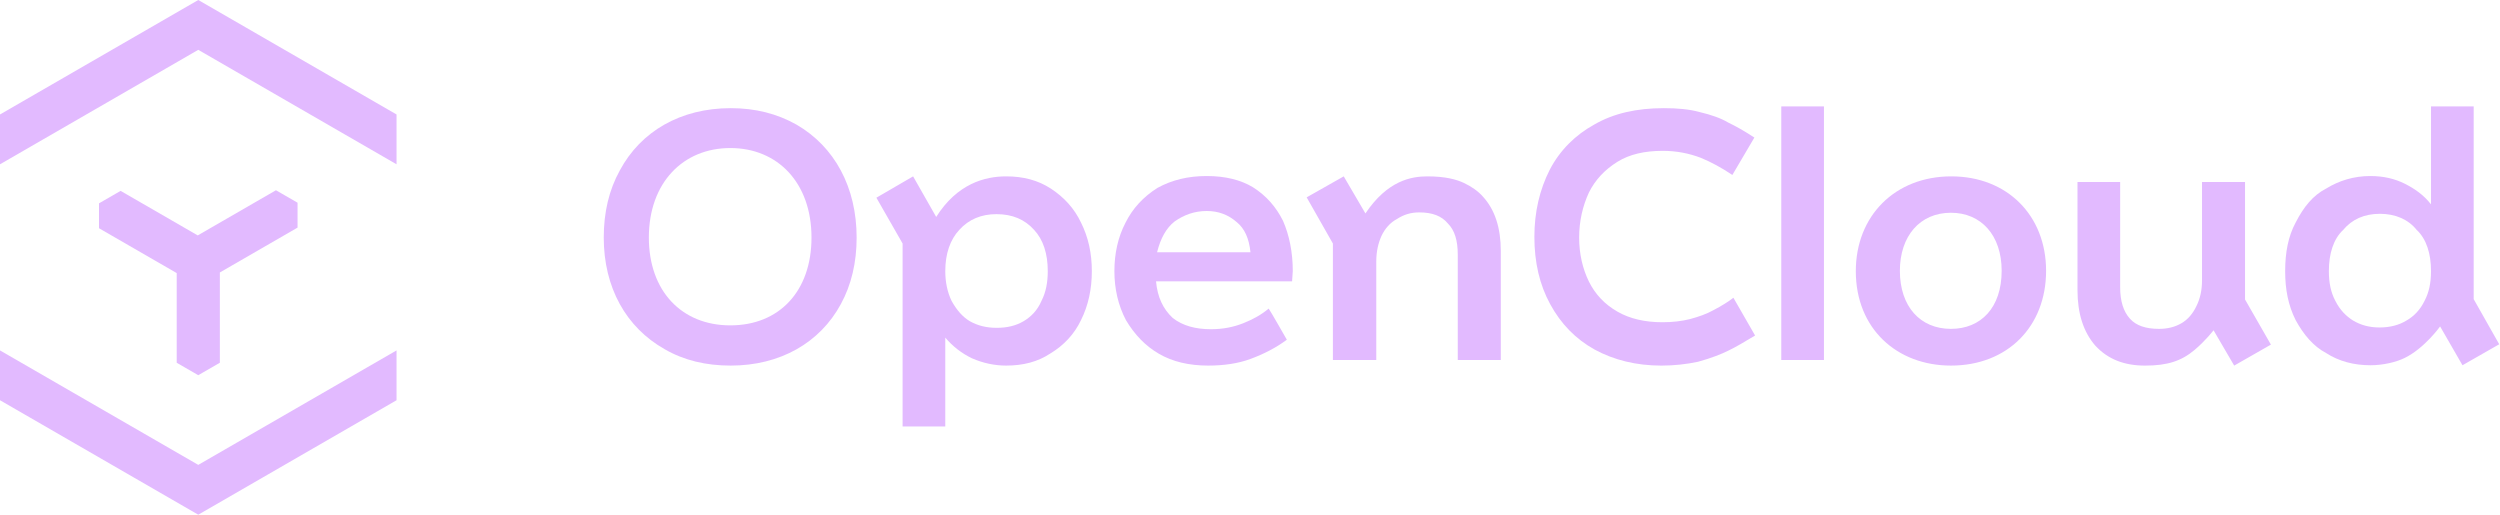
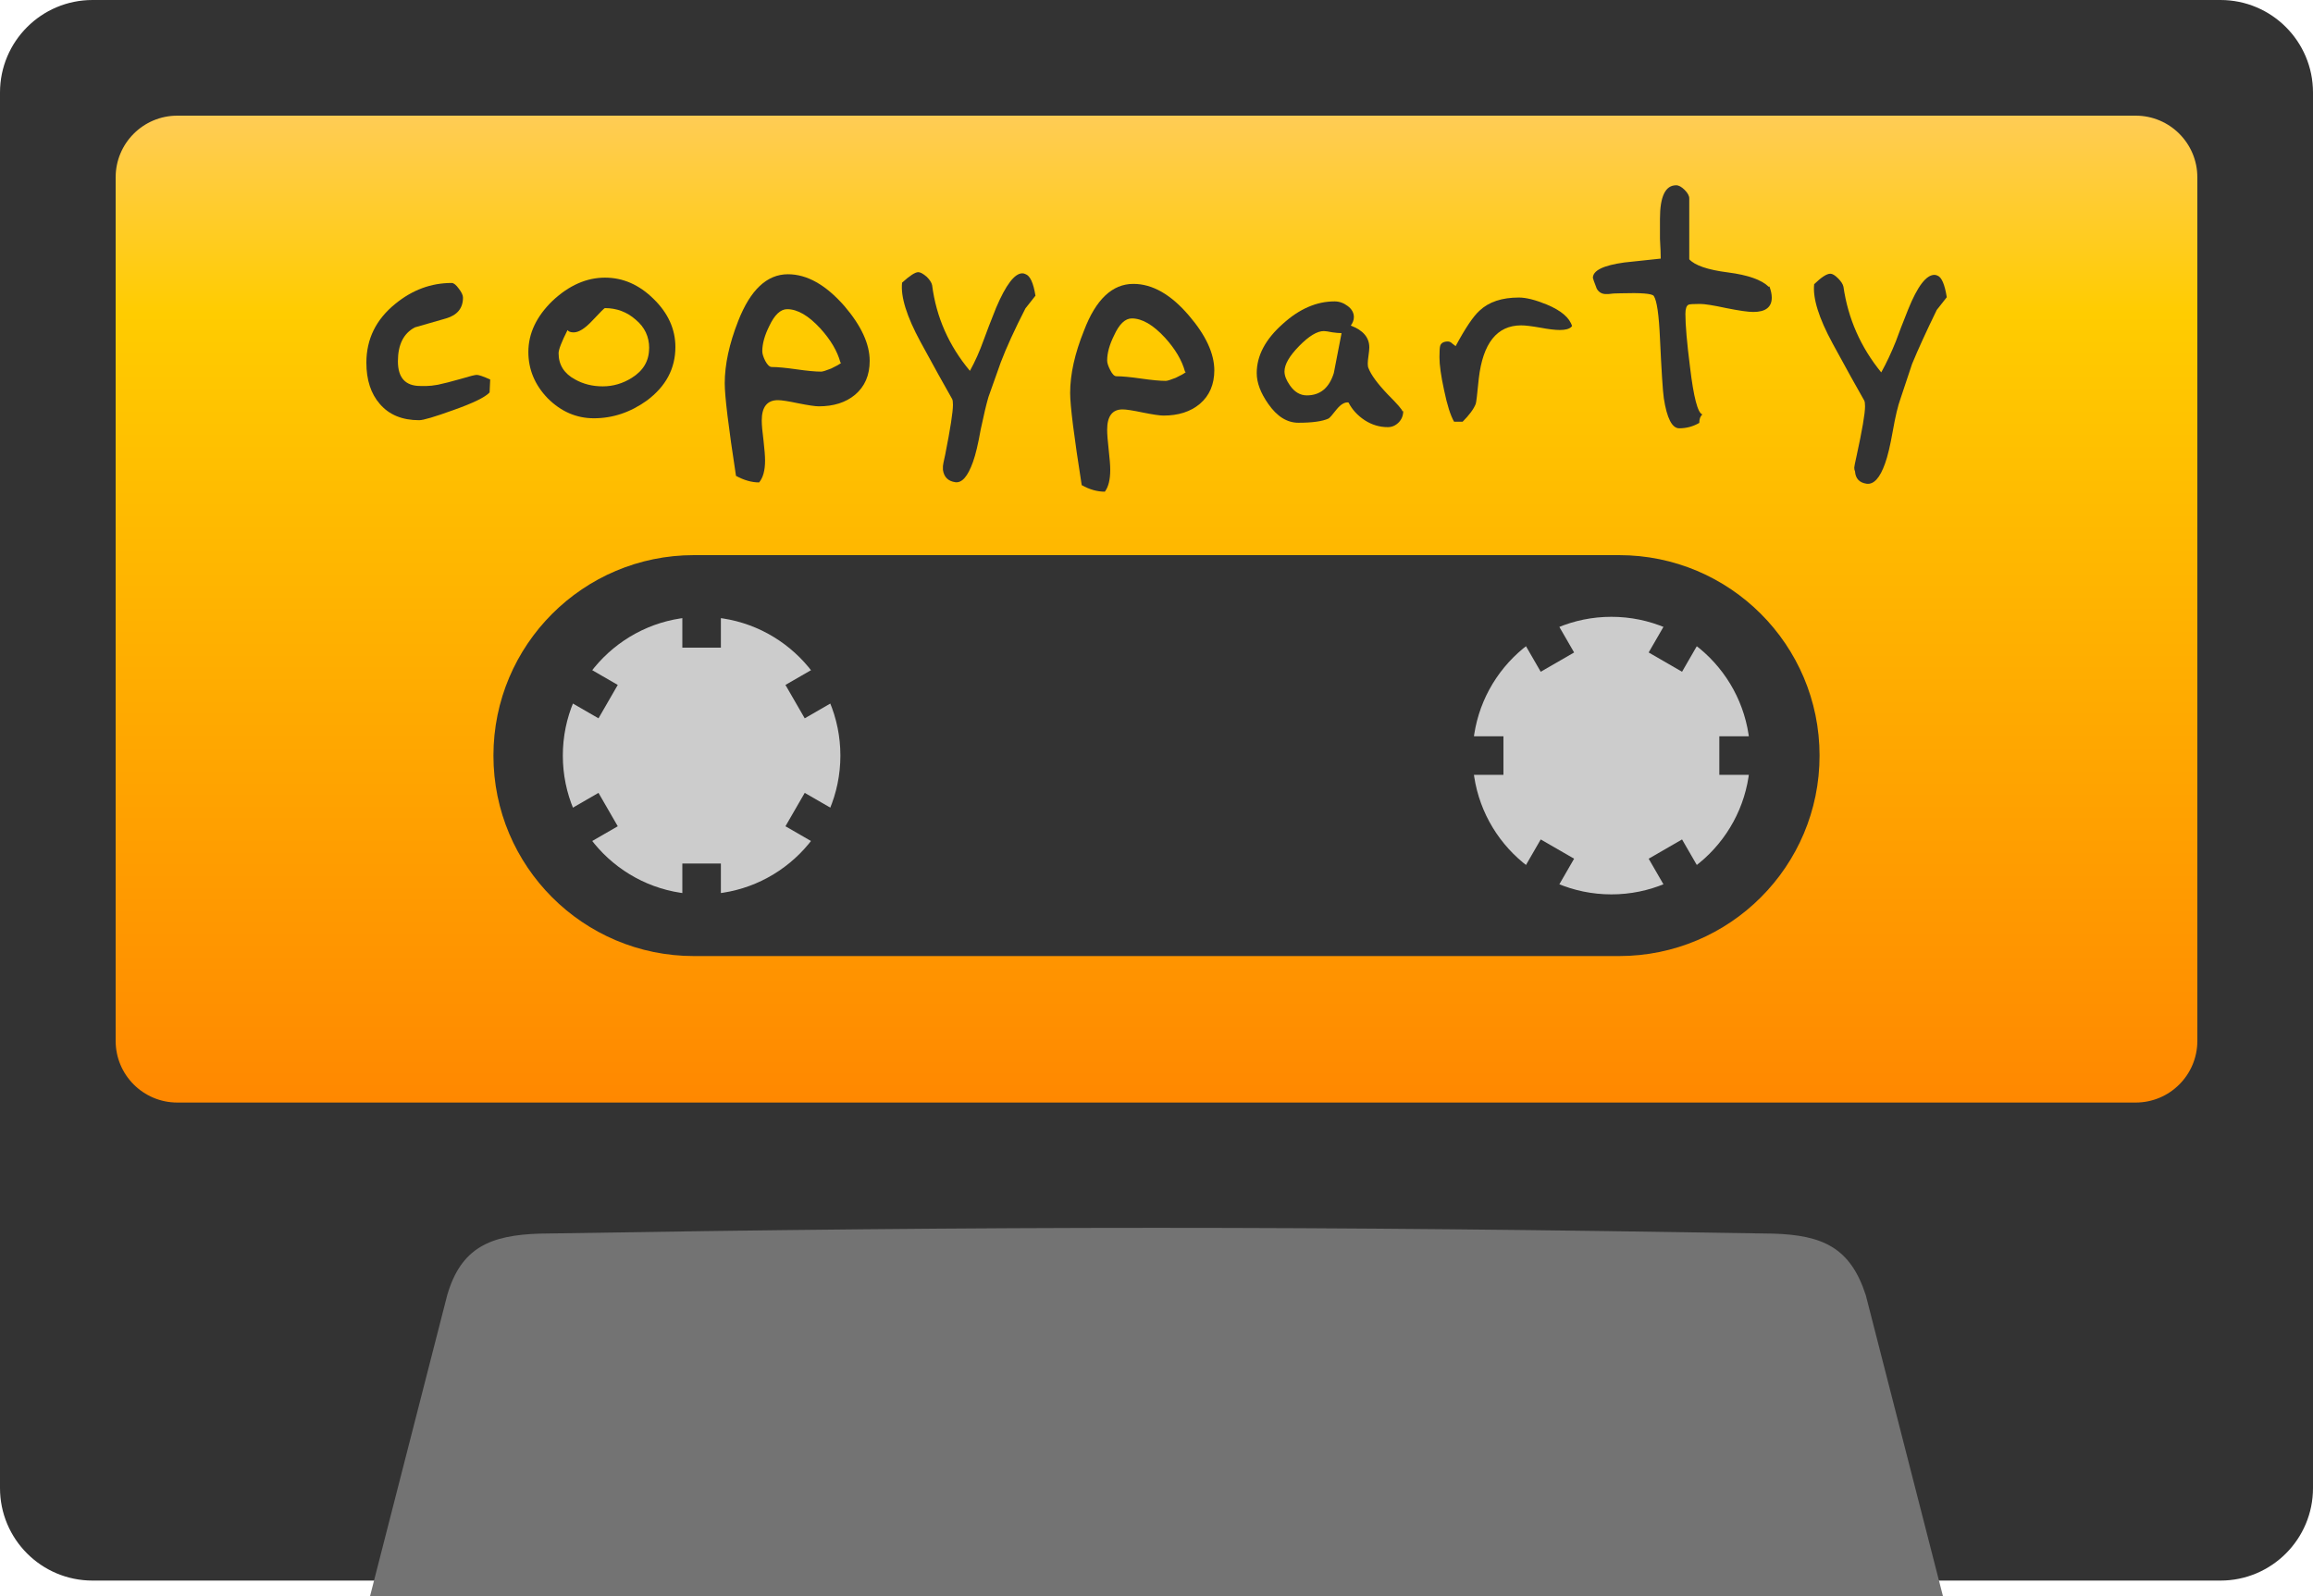
- <svg xmlns="http://www.w3.org/2000/svg" width="170" height="35" viewBox="0 0 170 35" fill="none">
-   <path d="M45.193 23.743C42.577 22.268 41.055 19.557 41.055 16.155C41.055 14.443 41.411 12.921 42.148 11.589C43.575 8.925 46.287 7.355 49.688 7.355C51.377 7.355 52.851 7.736 54.159 8.473C56.752 9.972 58.251 12.731 58.251 16.155C58.251 17.844 57.894 19.366 57.18 20.675C55.753 23.315 53.042 24.86 49.688 24.86C47.999 24.86 46.501 24.504 45.193 23.743ZM49.664 22.125C52.994 22.125 55.182 19.795 55.182 16.155C55.182 12.421 52.876 10.067 49.664 10.067C46.453 10.067 44.122 12.421 44.122 16.155C44.122 19.771 46.334 22.125 49.664 22.125Z" fill="#E2BAFF" />
-   <path d="M62.091 11.993L63.661 14.752C65.088 12.493 66.967 11.993 68.418 11.993C69.583 11.993 70.582 12.255 71.462 12.826C72.366 13.42 73.056 14.181 73.508 15.133C74.007 16.132 74.245 17.226 74.245 18.439C74.245 19.652 74.007 20.77 73.508 21.769C73.056 22.72 72.342 23.481 71.438 24.028C70.582 24.599 69.583 24.86 68.418 24.86C67.633 24.86 66.848 24.694 66.087 24.361C65.397 24.028 64.779 23.553 64.279 22.958V28.999H61.377V16.56L59.594 13.444L62.091 11.993ZM64.279 18.439C64.279 19.176 64.422 19.866 64.707 20.46C65.064 21.103 65.469 21.555 65.944 21.84C66.491 22.149 67.086 22.292 67.775 22.292C68.489 22.292 69.084 22.149 69.607 21.84C70.13 21.531 70.558 21.079 70.82 20.46C71.129 19.866 71.248 19.176 71.248 18.439C71.248 17.25 70.939 16.298 70.32 15.632C69.678 14.919 68.846 14.562 67.752 14.562C66.729 14.562 65.873 14.919 65.231 15.632C64.612 16.298 64.279 17.25 64.279 18.439Z" fill="#E2BAFF" />
-   <path d="M76.54 15.133C77.016 14.181 77.73 13.397 78.705 12.778C79.704 12.231 80.798 11.97 82.059 11.97C83.319 11.97 84.366 12.231 85.198 12.731C86.102 13.302 86.768 14.063 87.244 15.014C87.671 15.989 87.909 17.154 87.909 18.439L87.862 19.129H78.61C78.705 20.199 79.085 21.008 79.751 21.626C80.418 22.149 81.298 22.387 82.344 22.387C83.153 22.387 83.866 22.245 84.532 21.983C85.198 21.721 85.793 21.388 86.269 20.984C86.34 21.055 87.505 23.101 87.505 23.101C86.768 23.648 85.935 24.076 85.032 24.408C84.199 24.718 83.224 24.86 82.153 24.86C80.869 24.86 79.728 24.599 78.8 24.052C77.896 23.529 77.159 22.767 76.564 21.769C76.041 20.77 75.779 19.652 75.779 18.439C75.779 17.25 76.017 16.132 76.54 15.133ZM78.681 17.154H85.032C84.936 16.203 84.627 15.537 84.104 15.109C83.533 14.61 82.867 14.348 82.059 14.348C81.226 14.348 80.513 14.61 79.87 15.062C79.3 15.514 78.919 16.203 78.681 17.154Z" fill="#E2BAFF" />
-   <path d="M102.054 17.059V24.48H99.128V17.321C99.128 16.346 98.914 15.656 98.462 15.204C98.034 14.681 97.392 14.443 96.512 14.443C95.941 14.443 95.466 14.586 94.99 14.895C94.538 15.133 94.181 15.537 93.943 16.037C93.729 16.512 93.587 17.083 93.587 17.773V24.48H90.637V16.56L88.853 13.42L91.374 11.993L92.849 14.514C94.348 12.278 95.965 11.993 97.059 11.993C98.296 11.993 99.057 12.207 99.556 12.445C100.056 12.683 100.508 12.992 100.841 13.373C101.649 14.253 102.054 15.49 102.054 17.059Z" fill="#E2BAFF" />
-   <path d="M117.538 23.838C117.015 24.1 116.325 24.361 115.469 24.599C114.684 24.766 113.851 24.861 112.971 24.861C111.259 24.861 109.737 24.48 108.429 23.767C107.144 23.053 106.145 22.03 105.408 20.675C104.694 19.366 104.338 17.844 104.338 16.108C104.338 14.419 104.694 12.897 105.384 11.541C106.074 10.21 107.144 9.163 108.405 8.473C109.713 7.712 111.283 7.355 113.138 7.355C114.066 7.355 114.874 7.427 115.564 7.617C116.373 7.807 117.038 8.045 117.514 8.331C118.014 8.569 118.608 8.902 119.298 9.353L117.8 11.898C117.062 11.399 116.349 11.018 115.659 10.733C114.85 10.424 113.994 10.257 113.066 10.257C111.83 10.257 110.807 10.495 109.999 10.994C109.118 11.541 108.476 12.231 108.048 13.088C107.62 14.015 107.382 15.038 107.382 16.155C107.382 17.274 107.62 18.273 108.048 19.152C108.476 20.009 109.118 20.699 109.999 21.198C110.831 21.674 111.854 21.912 113.043 21.912C113.733 21.912 114.351 21.84 114.922 21.697C115.54 21.531 116.064 21.341 116.491 21.103C117.086 20.794 117.538 20.508 117.871 20.247L119.346 22.815C118.632 23.243 118.037 23.6 117.538 23.838Z" fill="#E2BAFF" />
-   <rect x="121.127" y="7.236" width="2.902" height="17.244" fill="#E2BAFF" />
-   <path d="M126.195 18.439C126.195 14.681 128.859 11.993 132.688 11.993C136.494 11.993 139.134 14.657 139.134 18.415C139.134 22.221 136.494 24.86 132.664 24.86C129.002 24.86 126.195 22.363 126.195 18.439ZM132.664 22.363C134.71 22.363 136.113 20.912 136.113 18.415C136.113 15.989 134.71 14.467 132.664 14.467C130.548 14.467 129.192 16.06 129.192 18.415C129.192 20.841 130.572 22.363 132.664 22.363Z" fill="#E2BAFF" />
-   <path d="M145.86 24.861C144.456 24.861 143.339 24.432 142.482 23.505C141.674 22.577 141.27 21.317 141.27 19.747V12.374H144.171V19.533C144.171 20.46 144.385 21.174 144.837 21.674C145.265 22.149 145.931 22.363 146.811 22.363C147.382 22.363 147.881 22.244 148.334 21.983C148.785 21.721 149.118 21.317 149.356 20.817C149.618 20.294 149.737 19.699 149.737 19.081V12.374H152.662V20.365L154.422 23.434L151.925 24.861L150.522 22.459C150.522 22.459 149.974 23.172 149.237 23.791C148.334 24.552 147.382 24.861 145.86 24.861Z" fill="#E2BAFF" />
-   <path d="M156.104 15.133C156.651 14.062 157.293 13.277 158.173 12.826C159.053 12.279 160.076 11.97 161.17 11.97C162.098 11.97 162.859 12.16 163.525 12.493C164.191 12.826 164.809 13.254 165.309 13.896V7.237H168.21V20.341L169.947 23.41L167.449 24.837L165.927 22.197C165.927 22.197 164.88 23.671 163.525 24.337C162.954 24.623 162.05 24.837 161.194 24.837C160.076 24.837 159.053 24.575 158.173 24.005C157.317 23.553 156.651 22.768 156.104 21.769C155.604 20.77 155.391 19.699 155.391 18.439C155.391 17.155 155.604 16.06 156.104 15.133ZM158.363 18.439C158.363 19.247 158.506 19.89 158.792 20.437C159.125 21.103 159.553 21.507 160.004 21.793C160.528 22.102 161.098 22.268 161.812 22.268C162.526 22.268 163.144 22.102 163.644 21.793C164.143 21.507 164.571 21.079 164.88 20.437C165.166 19.89 165.309 19.247 165.309 18.439C165.309 17.25 164.999 16.251 164.333 15.632C163.763 14.919 162.883 14.539 161.836 14.539C160.766 14.539 159.933 14.919 159.339 15.632C158.673 16.251 158.363 17.25 158.363 18.439Z" fill="#E2BAFF" />
-   <path d="M13.481 25.514L14.95 24.666V18.528L20.234 15.477V13.785L18.765 12.937L13.446 16.008L8.201 12.979L6.732 13.827V15.52L12.016 18.57V24.668L13.481 25.514Z" fill="#E2BAFF" />
-   <path d="M26.965 7.784L13.483 0L0 7.784V11.172L13.482 3.388L26.965 11.172V7.784Z" fill="#E2BAFF" />
-   <path d="M26.965 23.828L13.482 31.612L0 23.828V27.216L13.482 35L26.965 27.216V23.828Z" fill="#E2BAFF" />
+ <svg xmlns="http://www.w3.org/2000/svg" xmlns:xlink="http://www.w3.org/1999/xlink" width="300mm" height="207mm" viewBox="0 0 300 207" version="1.1" id="svg1">
+   <defs id="defs1">
+     <linearGradient id="linearGradient1">
+       <stop style="stop-color:#ffcc55;stop-opacity:1" offset="0" id="stop1" />
+       <stop style="stop-color:#ffcc00;stop-opacity:1" offset="0.2" id="stop2" />
+       <stop style="stop-color:#ff8800;stop-opacity:1" offset="1" id="stop3" />
+     </linearGradient>
+     <linearGradient xlink:href="#linearGradient1" id="linearGradient2" x1="15" y1="15" x2="15" y2="143" gradientUnits="userSpaceOnUse" />
+   </defs>
+   <g id="layer1">
+     <rect style="fill:#333333" id="rect1" width="300" height="205" x="0" y="0" rx="12" ry="12" />
+     <rect style="fill:url(#linearGradient2)" id="rect2" width="270" height="128" x="15" y="15" rx="8" ry="8" />
+     <rect style="fill:#333333" id="rect3" width="172" height="52" x="64" y="72" rx="26" ry="26" />
+     <circle style="fill:#cccccc" id="circle1" cx="91" cy="98" r="18" />
+     <circle style="fill:#cccccc" id="circle2" cx="209" cy="98" r="18" />
+     <path style="fill:#737373;stroke-width:1px" d="m 48,207 10,-39 c 1.79,-6.2 5.6,-7.8 12,-8 60,-1 100,-1 160,0 6.4,0.2 10,1.8 12,8 l 10,39 z" id="path1" />
+   </g>
+   <g id="layer3" style="display:none">
+     <text xml:space="preserve" style="font-size:38.806px;line-height:1.25;font-family:Akbar;-inkscape-font-specification:Akbar;letter-spacing:3.704px;word-spacing:0px;fill:#333333" x="47.153" y="55.549" id="text1">
+       <tspan id="tspan1" x="47.153" y="55.549" style="-inkscape-font-specification:Akbar" rotate="0 0">copyparty</tspan>
+     </text>
+   </g>
+   <g id="layer4">
+     <path d="m 63.5,50.9 q -0.85,0.93 -4.73,2.3 -3.6,1.3 -4.4,1.3 -3.3,0 -5.1,-2.1 -1.75,-2 -1.75,-5.36 0,-4.6 3.76,-7.64 3.3,-2.7 7.3,-2.7 0.4,0 0.93,0.74 0.54,0.7 0.54,1.16 0,2.06 -2.2,2.7 -1.36,0.4 -4.04,1.16 -2.2,1.16 -2.2,4.4 0,3.2 2.9,3.2 0.85,0 0.85,0 0.54,0 1.44,-0.16 1.1,-0.23 2.9,-0.74 1.8,-0.54 2.13,-0.54 0.4,0 1.75,0.6 z" style="fill:#333333" id="path11" />
+     <path d="m 87.6,45 q 0,4.2 -3.7,6.95 -3.2,2.3 -6.87,2.3 -3.4,0 -6,-2.6 -2.5,-2.6 -2.5,-6 0,-3.6 3.14,-6.64 3.2,-3 6.8,-3 3.5,0 6.3,2.76 2.83,2.76 2.83,6.25 z m -3.4,0.16 q 0,-2.25 -1.75,-3.7 -1.7,-1.5 -4,-1.5 -0.1,0 -1.6,1.6 -1.44,1.55 -2.44,1.55 -0.6,0 -0.8,-0.3 -1.16,2.3 -1.16,3 0,2.25 2.13,3.4 1.6,0.9 3.6,0.9 2,0 3.76,-1.1 2.25,-1.4 2.25,-3.84 z" style="fill:#333333" id="path12" />
+     <path d="m 112.8,46.8 q 0,2.8 -1.9,4.4 -1.8,1.5 -4.7,1.5 -0.7,0 -2.7,-0.4 -1.9,-0.4 -2.6,-0.4 -2.1,0 -2.1,2.64 0,0.85 0.23,2.6 0.2,1.75 0.2,2.6 0,1.9 -0.77,2.83 -1.44,0 -3,-0.85 -1.46,-9.5 -1.46,-12 0,-3.65 1.75,-8.1 2.37,-6.05 6.45,-6.05 3.7,0 7.3,4.1 3.3,3.84 3.3,7.14 z m -3.8,0.2 q -0.6,-2.2 -2.6,-4.4 -2.3,-2.5 -4.3,-2.5 -1.3,0 -2.33,2.2 -0.9,1.8 -0.9,3.26 0,0.47 0.38,1.24 0.43,0.8 0.85,0.8 1.1,0 3.2,0.3 2.1,0.3 3.2,0.3 0.3,0 1.3,-0.4 1,-0.47 1.3,-0.74 z" style="fill:#333333" id="path13" />
+     <path d="m 133,40 q -2.1,4.1 -3.2,7 -0.1,0.3 -1.6,4.5 -0.4,1.36 -1,4.2 -0.5,2.83 -1,4.2 -1,2.83 -2.3,2.64 -1.4,-0.2 -1.6,-1.6 0,-0.2 0,-0.5 0,-0.16 0.3,-1.5 1,-5.04 1,-6.44 0,-0.54 -0.1,-0.74 -1.4,-2.44 -4.1,-7.4 -2.7,-4.97 -2.4,-7.7 1.5,-1.36 2.1,-1.36 0.4,0 1.1,0.6 0.6,0.6 0.7,1.1 0.8,6.2 4.9,11.1 1,-1.8 1.8,-4.04 0.5,-1.4 1.6,-4.15 1.9,-4.46 3.4,-4.46 0.2,0 0.4,0.1 0.9,0.3 1.3,2.8 z" style="fill:#333333" id="path14" />
+     <path d="m 157.5,48 q 0,2.8 -1.9,4.4 -1.8,1.5 -4.7,1.5 -0.7,0 -2.7,-0.4 -1.9,-0.4 -2.6,-0.4 -2,0 -2,2.64 0,0.85 0.2,2.6 0.2,1.75 0.2,2.6 0,1.9 -0.7,2.83 -1.5,0 -3,-0.85 -1.5,-9.5 -1.5,-11.95 0,-3.65 1.8,-8.1 2.3,-6.05 6.4,-6.05 3.7,0 7.2,4.1 3.3,3.84 3.3,7.14 z m -3.8,0.2 q -0.6,-2.2 -2.6,-4.4 -2.3,-2.5 -4.3,-2.5 -1.3,0 -2.3,2.2 -0.9,1.8 -0.9,3.26 0,0.47 0.4,1.24 0.4,0.8 0.8,0.8 1.1,0 3.2,0.3 2.1,0.3 3.2,0.3 0.3,0 1.3,-0.4 1,-0.47 1.3,-0.74 z" style="fill:#333333" id="path15" />
+     <path d="m 182,53.3 q 0,0.9 -0.6,1.5 -0.6,0.6 -1.4,0.6 -1.6,0 -3,-0.9 -1.4,-0.93 -2.1,-2.3 -0.7,-0.1 -1.5,0.85 -0.9,1.16 -1.1,1.24 -1.2,0.54 -3.9,0.54 -2.2,0 -3.9,-2.44 -1.5,-2.13 -1.5,-4 0,-3.4 3.4,-6.4 3.2,-2.9 6.7,-2.9 0.9,0 1.7,0.6 0.8,0.6 0.8,1.44 0,0.54 -0.4,1.1 2.4,0.9 2.4,2.83 0,0.35 -0.1,1.05 -0.1,0.7 -0.1,1.05 0,0.4 0.1,0.6 0.5,1.3 2.5,3.4 1.9,1.9 1.9,2.2 z m -8.1,-10.1 q -0.4,0 -1.1,-0.1 -0.8,-0.16 -1.1,-0.16 -1.3,0 -3.2,1.94 -1.9,1.94 -1.9,3.3 0,0.8 0.7,1.8 0.9,1.3 2.2,1.3 2.6,0 3.5,-2.9 0.5,-2.6 1,-5.16 z" style="fill:#333333" id="path16" />
+     <path d="m 203.8,42.4 q -0.4,0.4 -1.5,0.4 -0.9,0 -2.5,-0.3 -1.7,-0.3 -2.5,-0.3 -4.7,0 -5.5,6.9 -0.3,3.1 -0.4,3.3 -0.4,1 -1.7,2.3 h -1.1 q -0.7,-1.2 -1.3,-4.1 -0.6,-2.76 -0.6,-4.27 0,-1.16 0.1,-1.5 0.2,-0.54 1,-0.54 0.3,0 0.6,0.3 0.4,0.3 0.4,0.3 1.9,-3.53 3.1,-4.6 1.8,-1.7 5.1,-1.7 1.4,0 3.6,0.9 2.8,1.16 3.3,2.8 z" style="fill:#333333" id="path17" />
+     <path d="m 229.5,37.16 q 0.3,0.8 0.3,1.44 0,1.86 -2.4,1.86 -1,0 -3.5,-0.5 -2.5,-0.54 -3.4,-0.54 -1.3,0 -1.5,0.1 -0.4,0.2 -0.4,1.2 0,2.2 0.6,6.9 0.7,5.86 1.6,6.13 -0.4,0.35 -0.4,1.1 -1.2,0.7 -2.6,0.7 -1.4,0 -2,-3.9 -0.2,-1.36 -0.5,-7.76 -0.2,-4.6 -0.8,-5.5 -0.3,-0.47 -4.3,-0.35 -1,0 -1.6,0.1 -0.5,0 -0.3,0 -0.8,0 -1.2,-0.7 -0.5,-1.3 -0.5,-1.4 0,-1.44 4.1,-2 1.6,-0.16 4.7,-0.5 0,-0.85 -0.1,-2.56 0,-1.75 0,-2.6 0,-4.35 2.1,-4.35 0.5,0 1.1,0.6 0.6,0.6 0.6,1.1 v 7.9 q 1.1,1.2 5,1.7 3.9,0.5 5.3,1.86 z" style="fill:#333333" id="path18" />
+     <path d="m 251.2,40.2 q -2,4.1 -3.2,7 -0.1,0.3 -1.5,4.5 -0.5,1.36 -1,4.2 -0.5,2.83 -1,4.2 -1,2.83 -2.4,2.64 -1.4,-0.2 -1.5,-1.6 -0.1,-0.2 -0.1,-0.5 0,-0.16 0.3,-1.5 1.1,-5.04 1.1,-6.44 0,-0.54 -0.1,-0.74 -1.4,-2.44 -4.1,-7.4 -2.7,-4.97 -2.4,-7.7 1.4,-1.36 2.1,-1.36 0.4,0 1,0.6 0.6,0.6 0.7,1.1 0.9,6.2 4.9,11.1 1,-1.8 1.9,-4.04 0.5,-1.4 1.6,-4.15 1.8,-4.46 3.4,-4.46 0.2,0 0.4,0.1 0.8,0.3 1.2,2.8 z" style="fill:#333333" id="path19" />
+   </g>
+   <g id="layer5">
+     <g id="g1">
+       <path id="path4" style="fill:#333333" d="m 111.4,83.335 -9.526,5.5 2.5,4.33 9.526,-5.5 z m -33.775,19.5 -9.526,5.5 2.5,4.33 9.526,-5.5 z" />
+       <path id="path5" style="fill:#333333" d="M 88.5,73 V 84 h 5 V 73 Z m 0,39 v 11 h 5 V 112 Z" />
+       <path id="path6" style="fill:#333333" d="m 68.1,87.665 9.526,5.5 2.5,-4.33 -9.526,-5.5 z m 33.775,19.5 9.527,5.5 2.5,-4.33 -9.527,-5.5 z" />
+     </g>
+     <g id="g2" transform="rotate(30,150,318.19)">
+       <path id="path7" style="fill:#333333" d="m 111.4,83.335 -9.526,5.5 2.5,4.33 9.526,-5.5 z m -33.775,19.5 -9.526,5.5 2.5,4.33 9.526,-5.5 z" />
+       <path id="path8" style="fill:#333333" d="M 88.5,73 V 84 h 5 V 73 Z m 0,39 v 11 h 5 V 112 Z" />
+       <path id="path9" style="fill:#333333" d="m 68.1,87.665 9.526,5.5 2.5,-4.33 -9.526,-5.5 z m 33.775,19.5 9.527,5.5 2.5,-4.33 -9.527,-5.5 z" />
+     </g>
+   </g>
</svg>
